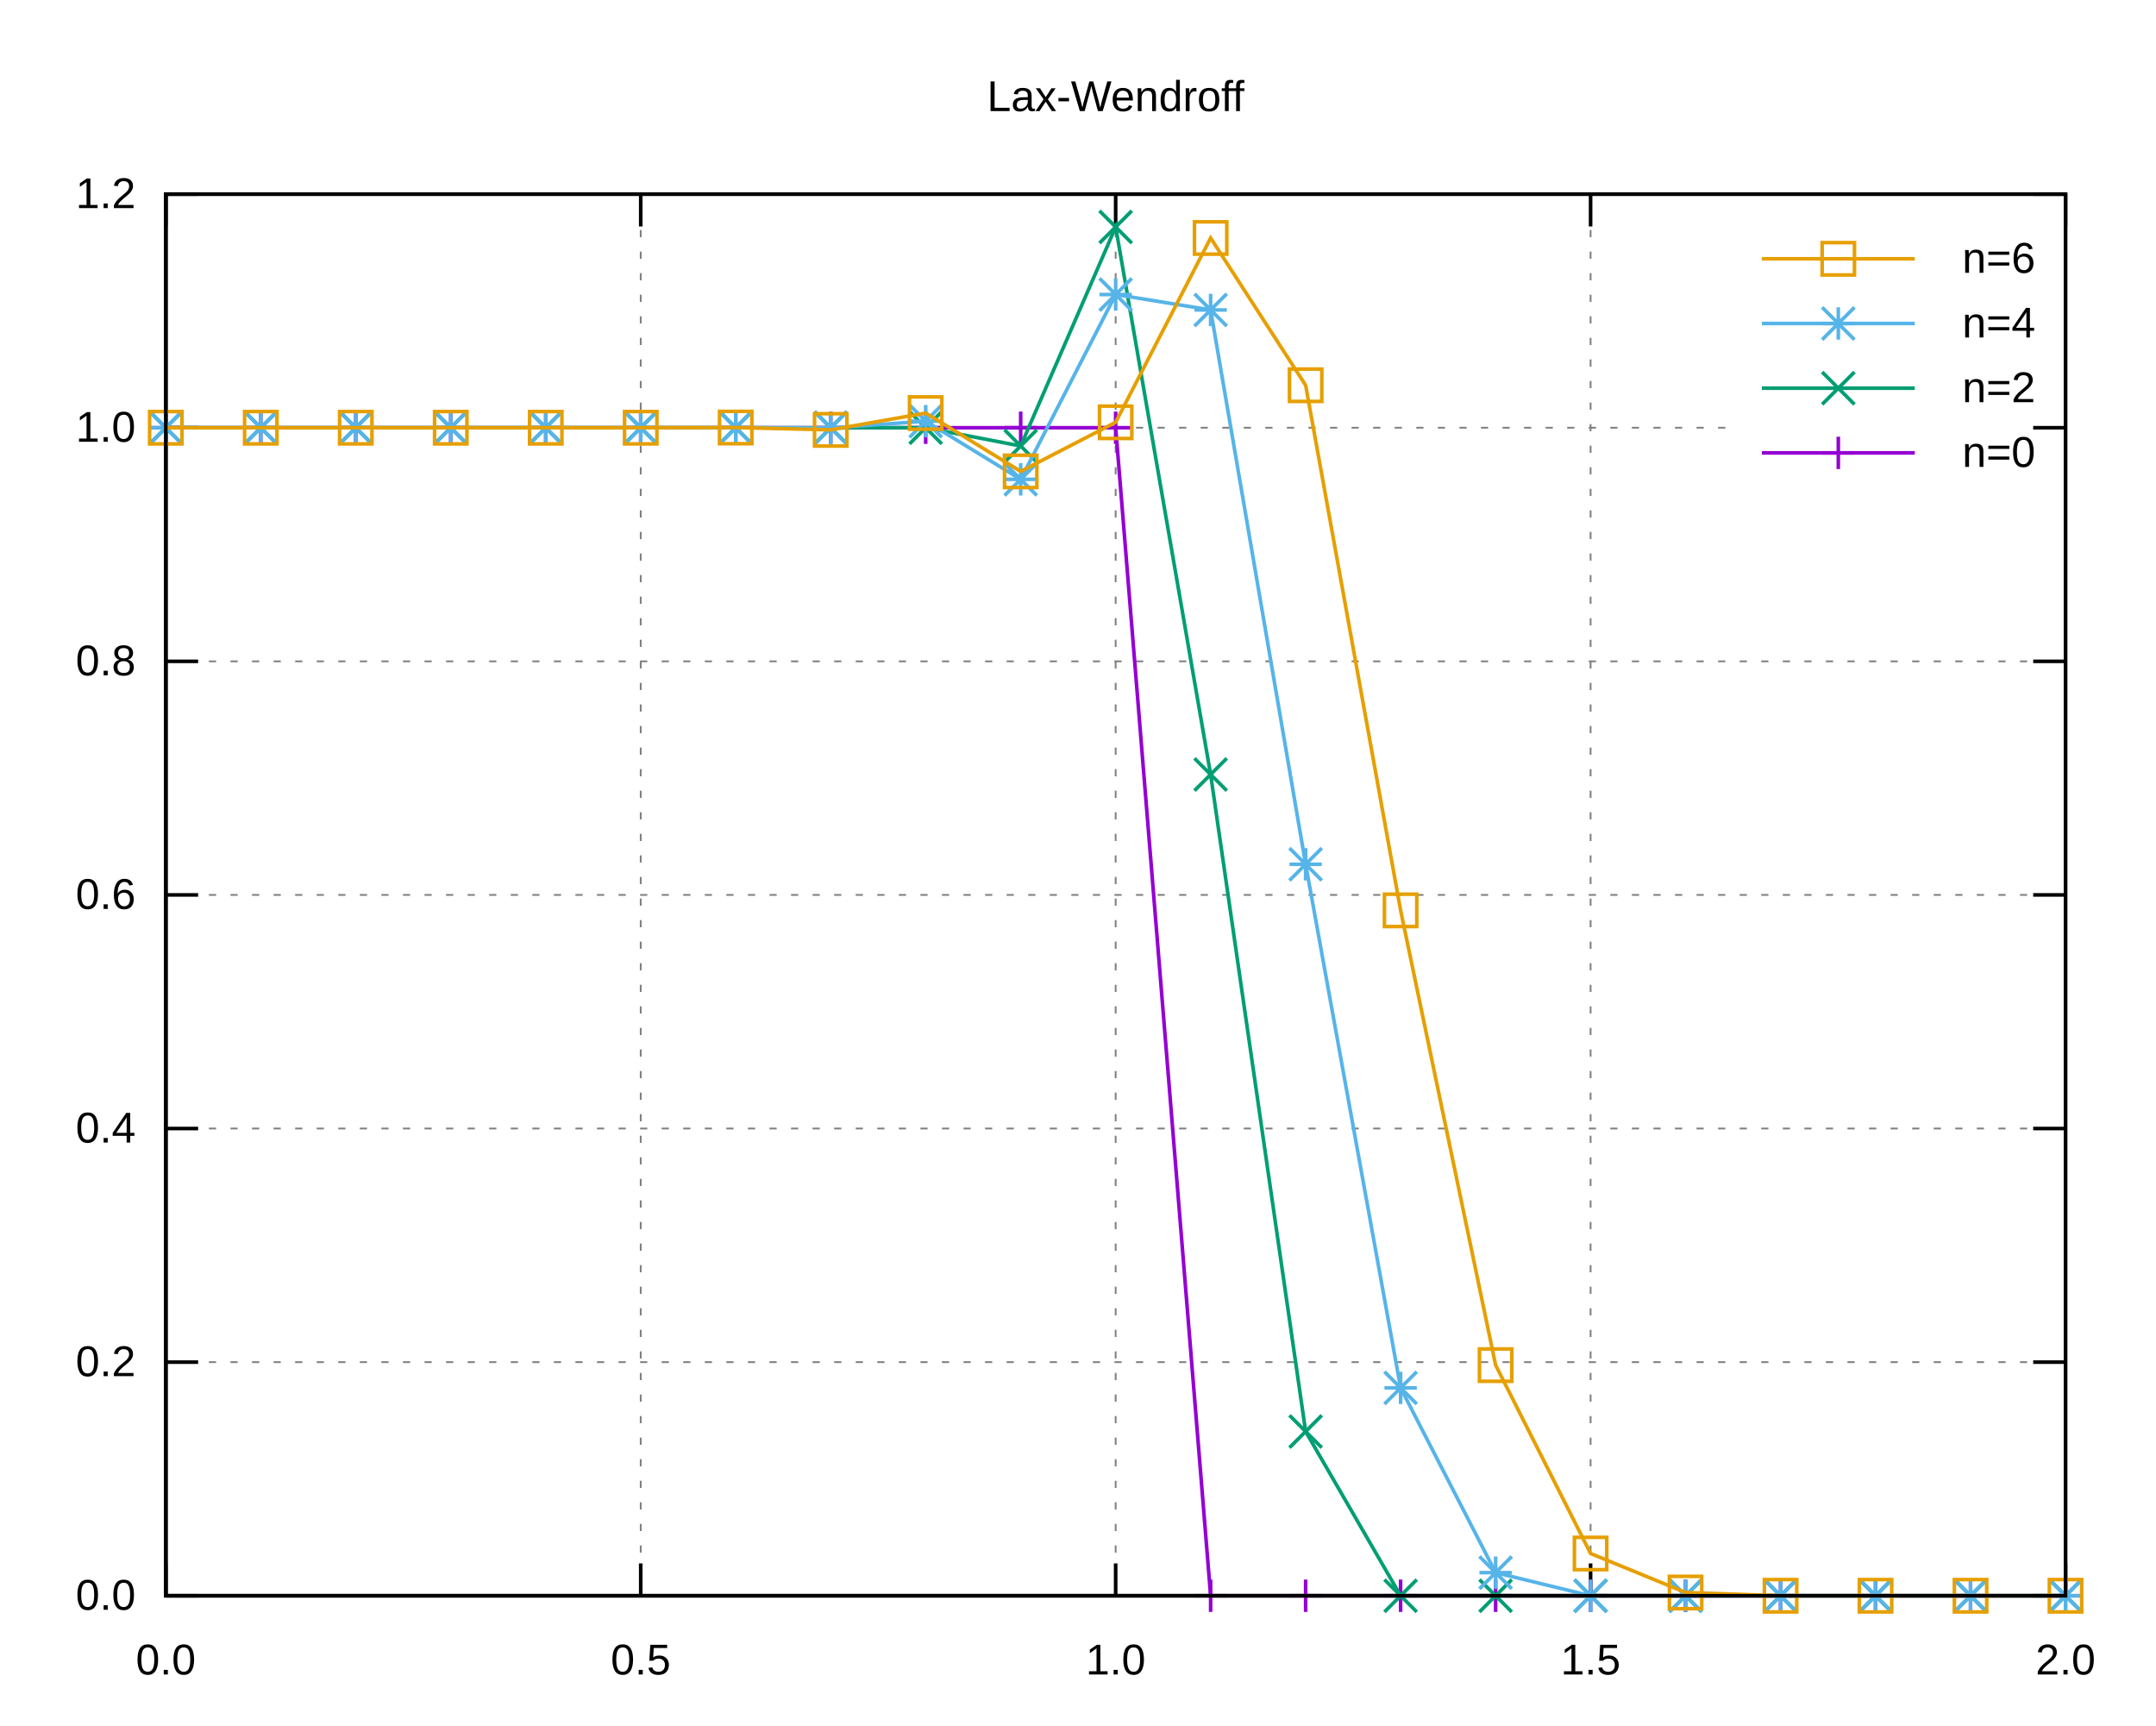
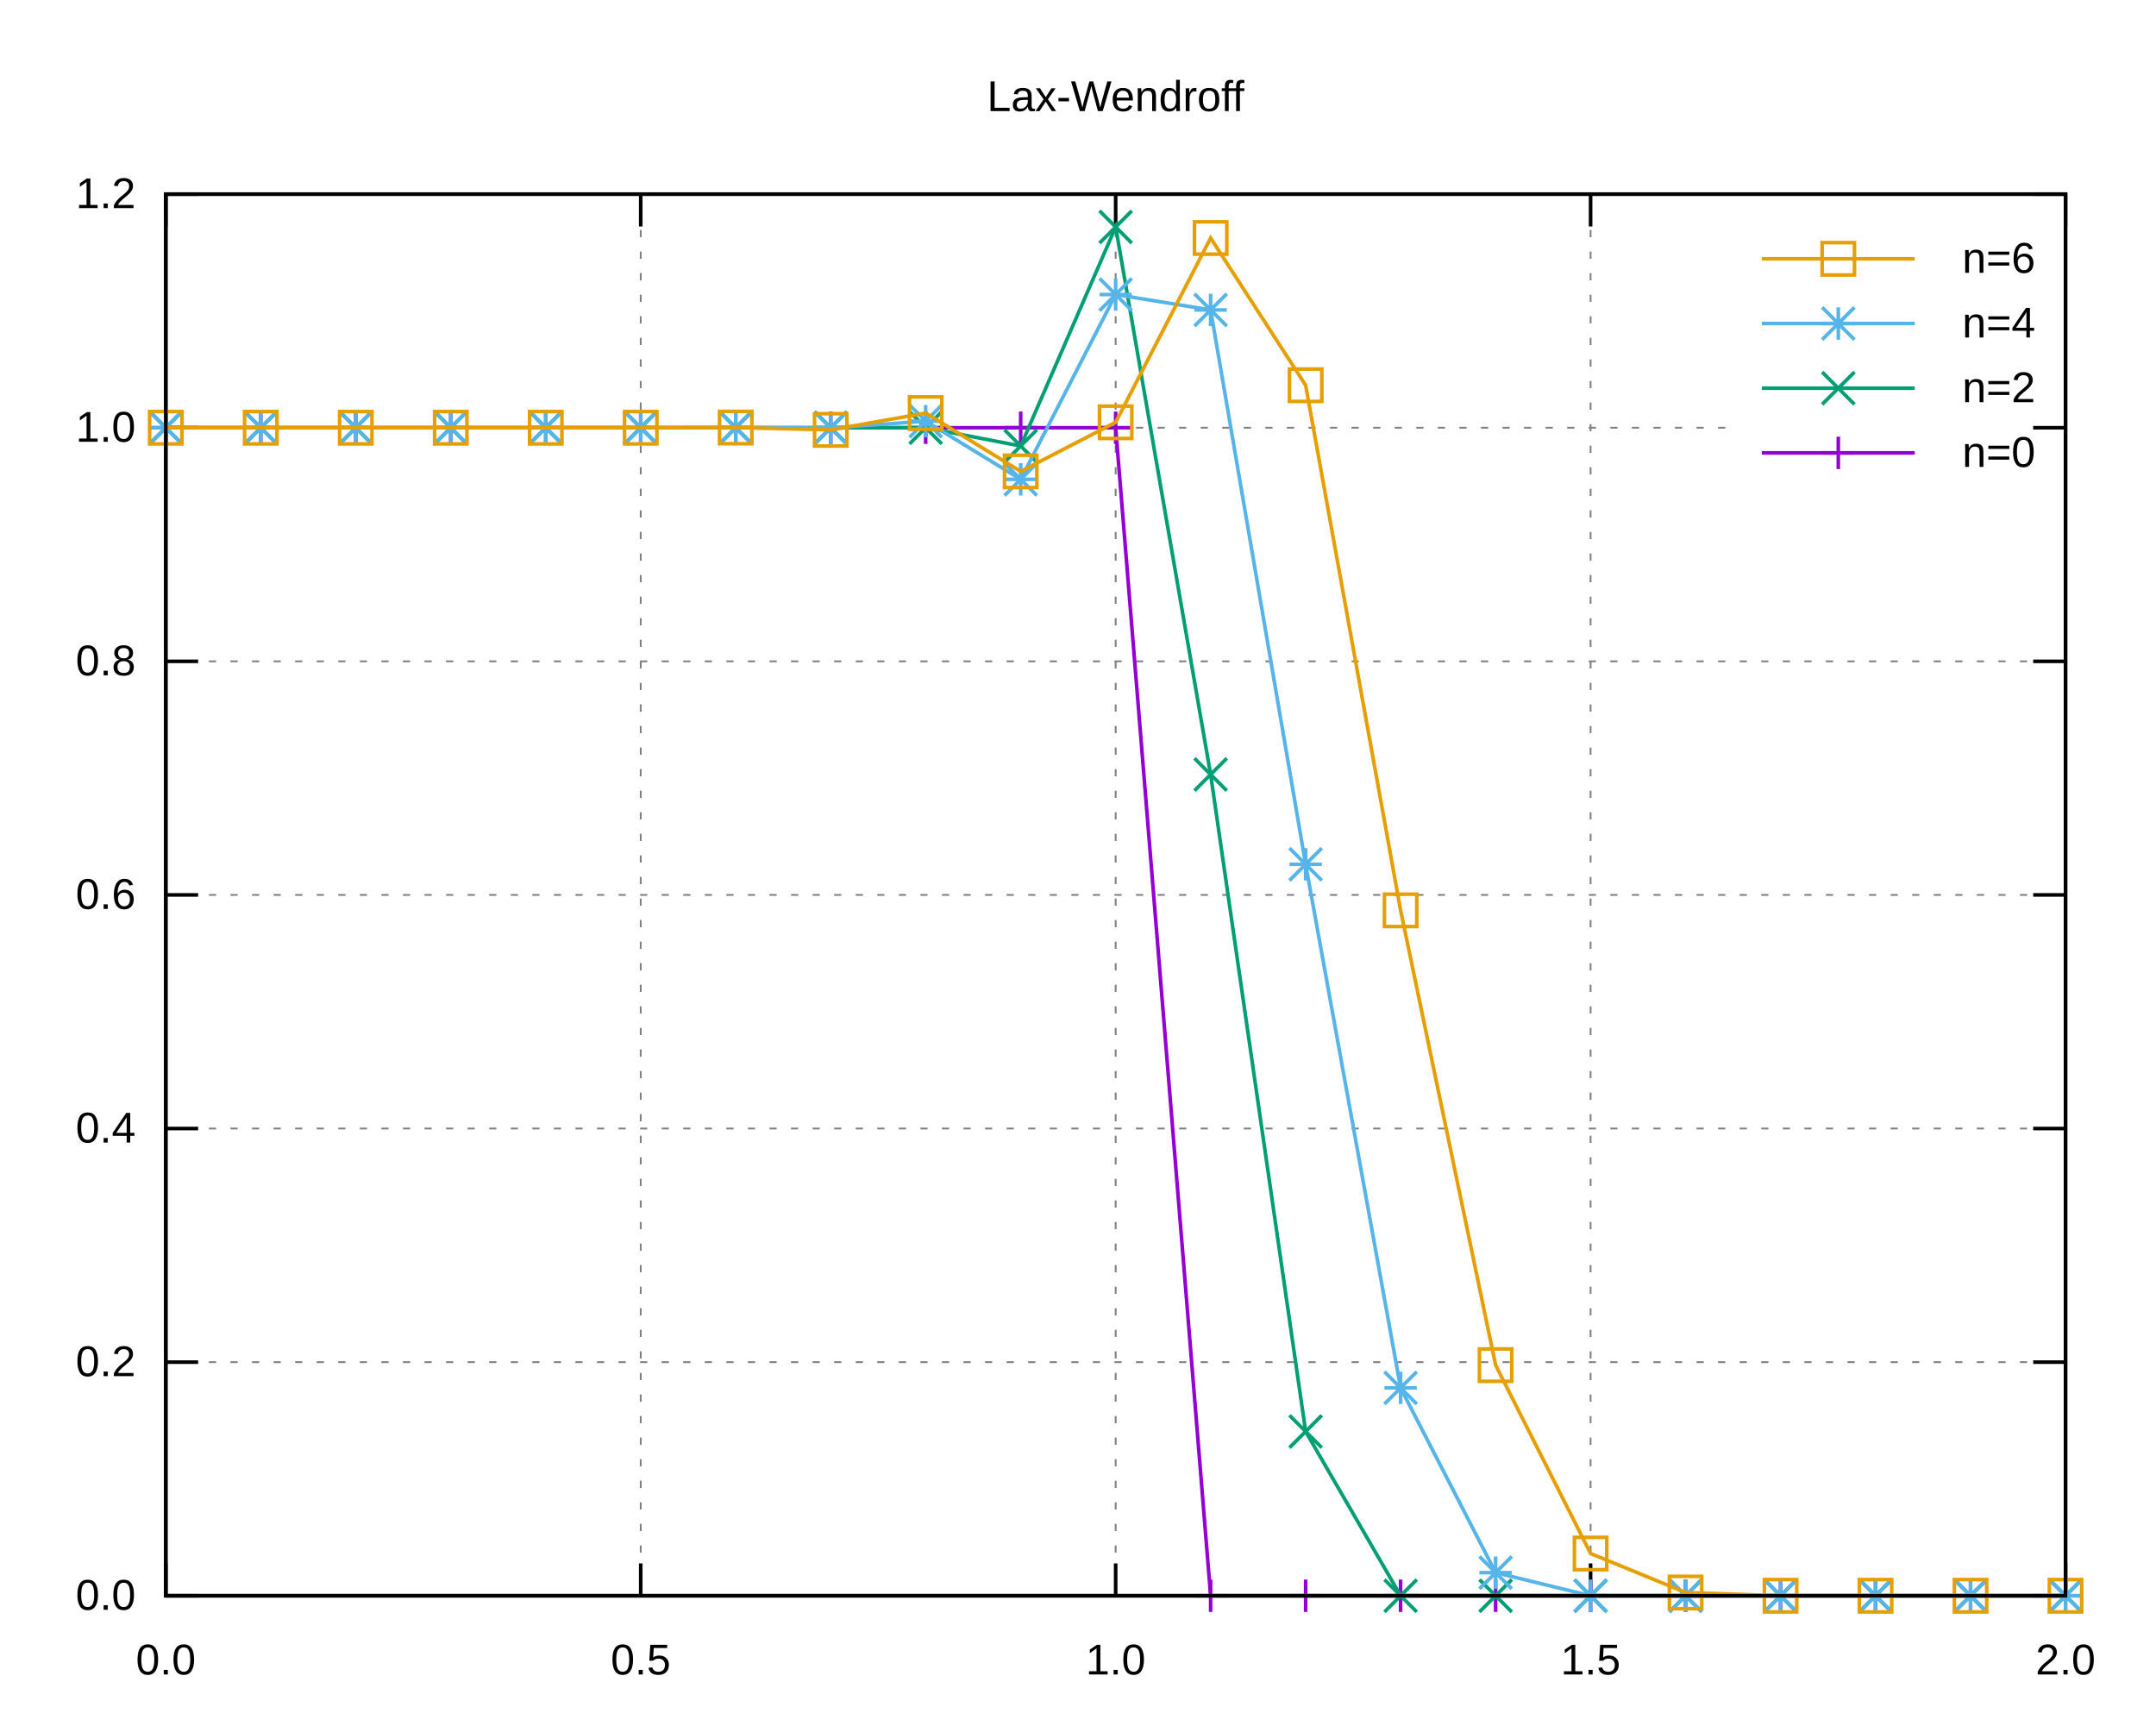
<svg xmlns="http://www.w3.org/2000/svg" xmlns:xlink="http://www.w3.org/1999/xlink" width="600" height="480" viewBox="0 0 600 480">
  <g id="gnuplot_canvas">
    <rect x="0" y="0" width="600" height="480" fill="none" />
    <defs>
      <circle id="gpDot" r="0.5" stroke-width="0.5" stroke="currentColor" />
      <path id="gpPt0" stroke-width="0.222" stroke="currentColor" d="M-1,0 h2 M0,-1 v2" />
      <path id="gpPt1" stroke-width="0.222" stroke="currentColor" d="M-1,-1 L1,1 M1,-1 L-1,1" />
      <path id="gpPt2" stroke-width="0.222" stroke="currentColor" d="M-1,0 L1,0 M0,-1 L0,1 M-1,-1 L1,1 M-1,1 L1,-1" />
      <rect id="gpPt3" stroke-width="0.222" stroke="currentColor" x="-1" y="-1" width="2" height="2" />
      <rect id="gpPt4" stroke-width="0.222" stroke="currentColor" fill="currentColor" x="-1" y="-1" width="2" height="2" />
      <circle id="gpPt5" stroke-width="0.222" stroke="currentColor" cx="0" cy="0" r="1" />
      <use xlink:href="#gpPt5" id="gpPt6" fill="currentColor" stroke="none" />
      <path id="gpPt7" stroke-width="0.222" stroke="currentColor" d="M0,-1.33 L-1.33,0.67 L1.33,0.67 z" />
      <use xlink:href="#gpPt7" id="gpPt8" fill="currentColor" stroke="none" />
      <use xlink:href="#gpPt7" id="gpPt9" stroke="currentColor" transform="rotate(180)" />
      <use xlink:href="#gpPt9" id="gpPt10" fill="currentColor" stroke="none" />
      <use xlink:href="#gpPt3" id="gpPt11" stroke="currentColor" transform="rotate(45)" />
      <use xlink:href="#gpPt11" id="gpPt12" fill="currentColor" stroke="none" />
      <path id="gpPt13" stroke-width="0.222" stroke="currentColor" d="M0,1.330 L1.265,0.411 L0.782,-1.067 L-0.782,-1.076 L-1.265,0.411 z" />
      <use xlink:href="#gpPt13" id="gpPt14" fill="currentColor" stroke="none" />
      <filter id="textbox" filterUnits="objectBoundingBox" x="0" y="0" height="1" width="1">
        <feFlood flood-color="white" flood-opacity="1" result="bgnd" />
        <feComposite in="SourceGraphic" in2="bgnd" operator="atop" />
      </filter>
      <filter id="greybox" filterUnits="objectBoundingBox" x="0" y="0" height="1" width="1">
        <feFlood flood-color="lightgrey" flood-opacity="1" result="grey" />
        <feComposite in="SourceGraphic" in2="grey" operator="atop" />
      </filter>
    </defs>
    <g fill="none" color="white" stroke="currentColor" stroke-width="1.00" stroke-linecap="butt" stroke-linejoin="miter">
</g>
    <g fill="none" color="black" stroke="currentColor" stroke-width="1.00" stroke-linecap="butt" stroke-linejoin="miter">
</g>
    <g fill="none" color="black" stroke="black" stroke-width="0.50" stroke-linecap="butt" stroke-linejoin="miter">
</g>
    <g fill="none" color="gray" stroke="currentColor" stroke-width="0.50" stroke-linecap="butt" stroke-linejoin="miter">
      <path stroke="gray" stroke-dasharray="2,4" class="gridline" d="M46.14,444.00 L574.82,444.00  " />
    </g>
    <g fill="none" color="gray" stroke="gray" stroke-width="1.00" stroke-linecap="butt" stroke-linejoin="miter">
</g>
    <g fill="none" color="black" stroke="currentColor" stroke-width="1.00" stroke-linecap="butt" stroke-linejoin="miter">
      <path stroke="black" d="M46.14,444.00 L55.14,444.00 M574.82,444.00 L565.82,444.00  " />
      <g transform="translate(37.75,447.90)" stroke="none" fill="black" font-family="Arial" font-size="12.00" text-anchor="end">
        <text>
          <tspan font-family="Arial">0.0</tspan>
        </text>
      </g>
    </g>
    <g fill="none" color="black" stroke="currentColor" stroke-width="1.00" stroke-linecap="butt" stroke-linejoin="miter">
</g>
    <g fill="none" color="black" stroke="black" stroke-width="0.50" stroke-linecap="butt" stroke-linejoin="miter">
</g>
    <g fill="none" color="gray" stroke="currentColor" stroke-width="0.50" stroke-linecap="butt" stroke-linejoin="miter">
      <path stroke="gray" stroke-dasharray="2,4" class="gridline" d="M46.14,379.00 L574.82,379.00  " />
    </g>
    <g fill="none" color="gray" stroke="gray" stroke-width="1.00" stroke-linecap="butt" stroke-linejoin="miter">
</g>
    <g fill="none" color="black" stroke="currentColor" stroke-width="1.00" stroke-linecap="butt" stroke-linejoin="miter">
      <path stroke="black" d="M46.14,379.00 L55.14,379.00 M574.82,379.00 L565.82,379.00  " />
      <g transform="translate(37.75,382.90)" stroke="none" fill="black" font-family="Arial" font-size="12.00" text-anchor="end">
        <text>
          <tspan font-family="Arial">0.2</tspan>
        </text>
      </g>
    </g>
    <g fill="none" color="black" stroke="currentColor" stroke-width="1.00" stroke-linecap="butt" stroke-linejoin="miter">
</g>
    <g fill="none" color="black" stroke="black" stroke-width="0.50" stroke-linecap="butt" stroke-linejoin="miter">
</g>
    <g fill="none" color="gray" stroke="currentColor" stroke-width="0.50" stroke-linecap="butt" stroke-linejoin="miter">
      <path stroke="gray" stroke-dasharray="2,4" class="gridline" d="M46.14,314.00 L574.82,314.00  " />
    </g>
    <g fill="none" color="gray" stroke="gray" stroke-width="1.00" stroke-linecap="butt" stroke-linejoin="miter">
</g>
    <g fill="none" color="black" stroke="currentColor" stroke-width="1.00" stroke-linecap="butt" stroke-linejoin="miter">
      <path stroke="black" d="M46.14,314.00 L55.14,314.00 M574.82,314.00 L565.82,314.00  " />
      <g transform="translate(37.75,317.90)" stroke="none" fill="black" font-family="Arial" font-size="12.00" text-anchor="end">
        <text>
          <tspan font-family="Arial">0.4</tspan>
        </text>
      </g>
    </g>
    <g fill="none" color="black" stroke="currentColor" stroke-width="1.00" stroke-linecap="butt" stroke-linejoin="miter">
</g>
    <g fill="none" color="black" stroke="black" stroke-width="0.50" stroke-linecap="butt" stroke-linejoin="miter">
</g>
    <g fill="none" color="gray" stroke="currentColor" stroke-width="0.50" stroke-linecap="butt" stroke-linejoin="miter">
      <path stroke="gray" stroke-dasharray="2,4" class="gridline" d="M46.14,249.00 L574.82,249.00  " />
    </g>
    <g fill="none" color="gray" stroke="gray" stroke-width="1.00" stroke-linecap="butt" stroke-linejoin="miter">
</g>
    <g fill="none" color="black" stroke="currentColor" stroke-width="1.00" stroke-linecap="butt" stroke-linejoin="miter">
      <path stroke="black" d="M46.14,249.00 L55.14,249.00 M574.82,249.00 L565.82,249.00  " />
      <g transform="translate(37.75,252.90)" stroke="none" fill="black" font-family="Arial" font-size="12.00" text-anchor="end">
        <text>
          <tspan font-family="Arial">0.6</tspan>
        </text>
      </g>
    </g>
    <g fill="none" color="black" stroke="currentColor" stroke-width="1.00" stroke-linecap="butt" stroke-linejoin="miter">
</g>
    <g fill="none" color="black" stroke="black" stroke-width="0.50" stroke-linecap="butt" stroke-linejoin="miter">
</g>
    <g fill="none" color="gray" stroke="currentColor" stroke-width="0.50" stroke-linecap="butt" stroke-linejoin="miter">
      <path stroke="gray" stroke-dasharray="2,4" class="gridline" d="M46.14,184.01 L574.82,184.01  " />
    </g>
    <g fill="none" color="gray" stroke="gray" stroke-width="1.00" stroke-linecap="butt" stroke-linejoin="miter">
</g>
    <g fill="none" color="black" stroke="currentColor" stroke-width="1.00" stroke-linecap="butt" stroke-linejoin="miter">
      <path stroke="black" d="M46.14,184.01 L55.14,184.01 M574.82,184.01 L565.82,184.01  " />
      <g transform="translate(37.75,187.91)" stroke="none" fill="black" font-family="Arial" font-size="12.00" text-anchor="end">
        <text>
          <tspan font-family="Arial">0.8</tspan>
        </text>
      </g>
    </g>
    <g fill="none" color="black" stroke="currentColor" stroke-width="1.00" stroke-linecap="butt" stroke-linejoin="miter">
</g>
    <g fill="none" color="black" stroke="black" stroke-width="0.50" stroke-linecap="butt" stroke-linejoin="miter">
</g>
    <g fill="none" color="gray" stroke="currentColor" stroke-width="0.50" stroke-linecap="butt" stroke-linejoin="miter">
      <path stroke="gray" stroke-dasharray="2,4" class="gridline" d="M46.14,119.01 L481.92,119.01 M566.43,119.01 L574.82,119.01  " />
    </g>
    <g fill="none" color="gray" stroke="gray" stroke-width="1.00" stroke-linecap="butt" stroke-linejoin="miter">
</g>
    <g fill="none" color="black" stroke="currentColor" stroke-width="1.00" stroke-linecap="butt" stroke-linejoin="miter">
      <path stroke="black" d="M46.14,119.01 L55.14,119.01 M574.82,119.01 L565.82,119.01  " />
      <g transform="translate(37.75,122.91)" stroke="none" fill="black" font-family="Arial" font-size="12.00" text-anchor="end">
        <text>
          <tspan font-family="Arial">1.0</tspan>
        </text>
      </g>
    </g>
    <g fill="none" color="black" stroke="currentColor" stroke-width="1.00" stroke-linecap="butt" stroke-linejoin="miter">
</g>
    <g fill="none" color="black" stroke="black" stroke-width="0.50" stroke-linecap="butt" stroke-linejoin="miter">
</g>
    <g fill="none" color="gray" stroke="currentColor" stroke-width="0.50" stroke-linecap="butt" stroke-linejoin="miter">
      <path stroke="gray" stroke-dasharray="2,4" class="gridline" d="M46.14,54.01 L574.82,54.01  " />
    </g>
    <g fill="none" color="gray" stroke="gray" stroke-width="1.00" stroke-linecap="butt" stroke-linejoin="miter">
</g>
    <g fill="none" color="black" stroke="currentColor" stroke-width="1.00" stroke-linecap="butt" stroke-linejoin="miter">
      <path stroke="black" d="M46.14,54.01 L55.14,54.01 M574.82,54.01 L565.82,54.01  " />
      <g transform="translate(37.75,57.91)" stroke="none" fill="black" font-family="Arial" font-size="12.00" text-anchor="end">
        <text>
          <tspan font-family="Arial">1.2</tspan>
        </text>
      </g>
    </g>
    <g fill="none" color="black" stroke="currentColor" stroke-width="1.00" stroke-linecap="butt" stroke-linejoin="miter">
</g>
    <g fill="none" color="black" stroke="black" stroke-width="0.50" stroke-linecap="butt" stroke-linejoin="miter">
</g>
    <g fill="none" color="gray" stroke="currentColor" stroke-width="0.50" stroke-linecap="butt" stroke-linejoin="miter">
      <path stroke="gray" stroke-dasharray="2,4" class="gridline" d="M46.14,444.00 L46.14,54.01  " />
    </g>
    <g fill="none" color="gray" stroke="gray" stroke-width="1.00" stroke-linecap="butt" stroke-linejoin="miter">
</g>
    <g fill="none" color="black" stroke="currentColor" stroke-width="1.00" stroke-linecap="butt" stroke-linejoin="miter">
      <path stroke="black" d="M46.14,444.00 L46.14,435.00 M46.14,54.01 L46.14,63.01  " />
      <g transform="translate(46.14,465.90)" stroke="none" fill="black" font-family="Arial" font-size="12.00" text-anchor="middle">
        <text>
          <tspan font-family="Arial">0.0</tspan>
        </text>
      </g>
    </g>
    <g fill="none" color="black" stroke="currentColor" stroke-width="1.00" stroke-linecap="butt" stroke-linejoin="miter">
</g>
    <g fill="none" color="black" stroke="black" stroke-width="0.50" stroke-linecap="butt" stroke-linejoin="miter">
</g>
    <g fill="none" color="gray" stroke="currentColor" stroke-width="0.50" stroke-linecap="butt" stroke-linejoin="miter">
      <path stroke="gray" stroke-dasharray="2,4" class="gridline" d="M178.31,444.00 L178.31,54.01  " />
    </g>
    <g fill="none" color="gray" stroke="gray" stroke-width="1.00" stroke-linecap="butt" stroke-linejoin="miter">
</g>
    <g fill="none" color="black" stroke="currentColor" stroke-width="1.00" stroke-linecap="butt" stroke-linejoin="miter">
      <path stroke="black" d="M178.31,444.00 L178.31,435.00 M178.31,54.01 L178.31,63.01  " />
      <g transform="translate(178.31,465.90)" stroke="none" fill="black" font-family="Arial" font-size="12.00" text-anchor="middle">
        <text>
          <tspan font-family="Arial">0.5</tspan>
        </text>
      </g>
    </g>
    <g fill="none" color="black" stroke="currentColor" stroke-width="1.00" stroke-linecap="butt" stroke-linejoin="miter">
</g>
    <g fill="none" color="black" stroke="black" stroke-width="0.50" stroke-linecap="butt" stroke-linejoin="miter">
</g>
    <g fill="none" color="gray" stroke="currentColor" stroke-width="0.50" stroke-linecap="butt" stroke-linejoin="miter">
      <path stroke="gray" stroke-dasharray="2,4" class="gridline" d="M310.48,444.00 L310.48,54.01  " />
    </g>
    <g fill="none" color="gray" stroke="gray" stroke-width="1.00" stroke-linecap="butt" stroke-linejoin="miter">
</g>
    <g fill="none" color="black" stroke="currentColor" stroke-width="1.00" stroke-linecap="butt" stroke-linejoin="miter">
      <path stroke="black" d="M310.48,444.00 L310.48,435.00 M310.48,54.01 L310.48,63.01  " />
      <g transform="translate(310.48,465.90)" stroke="none" fill="black" font-family="Arial" font-size="12.00" text-anchor="middle">
        <text>
          <tspan font-family="Arial">1.0</tspan>
        </text>
      </g>
    </g>
    <g fill="none" color="black" stroke="currentColor" stroke-width="1.00" stroke-linecap="butt" stroke-linejoin="miter">
</g>
    <g fill="none" color="black" stroke="black" stroke-width="0.50" stroke-linecap="butt" stroke-linejoin="miter">
</g>
    <g fill="none" color="gray" stroke="currentColor" stroke-width="0.50" stroke-linecap="butt" stroke-linejoin="miter">
      <path stroke="gray" stroke-dasharray="2,4" class="gridline" d="M442.65,444.00 L442.65,54.01  " />
    </g>
    <g fill="none" color="gray" stroke="gray" stroke-width="1.00" stroke-linecap="butt" stroke-linejoin="miter">
</g>
    <g fill="none" color="black" stroke="currentColor" stroke-width="1.00" stroke-linecap="butt" stroke-linejoin="miter">
      <path stroke="black" d="M442.65,444.00 L442.65,435.00 M442.65,54.01 L442.65,63.01  " />
      <g transform="translate(442.65,465.90)" stroke="none" fill="black" font-family="Arial" font-size="12.00" text-anchor="middle">
        <text>
          <tspan font-family="Arial">1.5</tspan>
        </text>
      </g>
    </g>
    <g fill="none" color="black" stroke="currentColor" stroke-width="1.00" stroke-linecap="butt" stroke-linejoin="miter">
</g>
    <g fill="none" color="black" stroke="black" stroke-width="0.50" stroke-linecap="butt" stroke-linejoin="miter">
</g>
    <g fill="none" color="gray" stroke="currentColor" stroke-width="0.50" stroke-linecap="butt" stroke-linejoin="miter">
      <path stroke="gray" stroke-dasharray="2,4" class="gridline" d="M574.82,444.00 L574.82,54.01  " />
    </g>
    <g fill="none" color="gray" stroke="gray" stroke-width="1.00" stroke-linecap="butt" stroke-linejoin="miter">
</g>
    <g fill="none" color="black" stroke="currentColor" stroke-width="1.00" stroke-linecap="butt" stroke-linejoin="miter">
      <path stroke="black" d="M574.82,444.00 L574.82,435.00 M574.82,54.01 L574.82,63.01  " />
      <g transform="translate(574.82,465.90)" stroke="none" fill="black" font-family="Arial" font-size="12.00" text-anchor="middle">
        <text>
          <tspan font-family="Arial">2.0</tspan>
        </text>
      </g>
    </g>
    <g fill="none" color="black" stroke="currentColor" stroke-width="1.00" stroke-linecap="butt" stroke-linejoin="miter">
</g>
    <g fill="none" color="black" stroke="currentColor" stroke-width="1.00" stroke-linecap="butt" stroke-linejoin="miter">
      <path stroke="black" d="M46.14,444.00 L574.82,444.00  " />
    </g>
    <g fill="none" color="black" stroke="currentColor" stroke-width="1.00" stroke-linecap="butt" stroke-linejoin="miter">
-       <path stroke="black" d="M46.14,444.00 L46.14,54.01  " />
-     </g>
-     <g fill="none" color="black" stroke="currentColor" stroke-width="1.00" stroke-linecap="butt" stroke-linejoin="miter">
      <path stroke="black" d="M46.14,54.01 L46.14,444.00 L574.82,444.00 L574.82,54.01 L46.14,54.01 Z  " />
    </g>
    <g fill="none" color="black" stroke="currentColor" stroke-width="1.00" stroke-linecap="butt" stroke-linejoin="miter">
</g>
    <g id="gnuplot_plot_1">
      <g fill="none" color="black" stroke="currentColor" stroke-width="1.00" stroke-linecap="butt" stroke-linejoin="miter">
        <g transform="translate(566.43,129.91)" stroke="none" fill="black" font-family="Arial" font-size="12.00" text-anchor="end">
          <text>
            <tspan font-family="Arial">n=0</tspan>
          </text>
        </g>
      </g>
      <g fill="none" color="black" stroke="currentColor" stroke-width="1.00" stroke-linecap="butt" stroke-linejoin="miter">
        <path stroke="rgb(148,   0, 211)" d="M490.31,126.01 L532.87,126.01 M46.14,119.01 L72.57,119.01 L99.01,119.01 L125.44,119.01 L151.88,119.01 L178.31,119.01   L204.74,119.01 L231.18,119.01 L257.61,119.01 L284.05,119.01 L310.48,119.01 L336.91,444.00 L363.35,444.00 L389.78,444.00   L416.22,444.00 L442.65,444.00 L469.08,444.00 L495.52,444.00 L521.95,444.00 L548.39,444.00 L574.82,444.00  " />
        <use xlink:href="#gpPt0" transform="translate(46.14,119.01) scale(4.50)" color="rgb(148,   0, 211)" />
        <use xlink:href="#gpPt0" transform="translate(72.57,119.01) scale(4.50)" color="rgb(148,   0, 211)" />
        <use xlink:href="#gpPt0" transform="translate(99.01,119.01) scale(4.50)" color="rgb(148,   0, 211)" />
        <use xlink:href="#gpPt0" transform="translate(125.44,119.01) scale(4.50)" color="rgb(148,   0, 211)" />
        <use xlink:href="#gpPt0" transform="translate(151.88,119.01) scale(4.50)" color="rgb(148,   0, 211)" />
        <use xlink:href="#gpPt0" transform="translate(178.31,119.01) scale(4.50)" color="rgb(148,   0, 211)" />
        <use xlink:href="#gpPt0" transform="translate(204.74,119.01) scale(4.50)" color="rgb(148,   0, 211)" />
        <use xlink:href="#gpPt0" transform="translate(231.18,119.01) scale(4.50)" color="rgb(148,   0, 211)" />
        <use xlink:href="#gpPt0" transform="translate(257.61,119.01) scale(4.50)" color="rgb(148,   0, 211)" />
        <use xlink:href="#gpPt0" transform="translate(284.05,119.01) scale(4.50)" color="rgb(148,   0, 211)" />
        <use xlink:href="#gpPt0" transform="translate(310.48,119.01) scale(4.50)" color="rgb(148,   0, 211)" />
        <use xlink:href="#gpPt0" transform="translate(336.91,444.00) scale(4.50)" color="rgb(148,   0, 211)" />
        <use xlink:href="#gpPt0" transform="translate(363.35,444.00) scale(4.50)" color="rgb(148,   0, 211)" />
        <use xlink:href="#gpPt0" transform="translate(389.78,444.00) scale(4.50)" color="rgb(148,   0, 211)" />
        <use xlink:href="#gpPt0" transform="translate(416.22,444.00) scale(4.50)" color="rgb(148,   0, 211)" />
        <use xlink:href="#gpPt0" transform="translate(442.65,444.00) scale(4.50)" color="rgb(148,   0, 211)" />
        <use xlink:href="#gpPt0" transform="translate(469.08,444.00) scale(4.50)" color="rgb(148,   0, 211)" />
        <use xlink:href="#gpPt0" transform="translate(495.52,444.00) scale(4.50)" color="rgb(148,   0, 211)" />
        <use xlink:href="#gpPt0" transform="translate(521.95,444.00) scale(4.50)" color="rgb(148,   0, 211)" />
        <use xlink:href="#gpPt0" transform="translate(548.39,444.00) scale(4.50)" color="rgb(148,   0, 211)" />
        <use xlink:href="#gpPt0" transform="translate(574.82,444.00) scale(4.50)" color="rgb(148,   0, 211)" />
        <use xlink:href="#gpPt0" transform="translate(511.59,126.01) scale(4.50)" color="rgb(148,   0, 211)" />
      </g>
    </g>
    <g id="gnuplot_plot_2">
      <g fill="none" color="black" stroke="currentColor" stroke-width="1.00" stroke-linecap="butt" stroke-linejoin="miter">
        <g transform="translate(566.43,111.91)" stroke="none" fill="black" font-family="Arial" font-size="12.00" text-anchor="end">
          <text>
            <tspan font-family="Arial">n=2</tspan>
          </text>
        </g>
      </g>
      <g fill="none" color="black" stroke="currentColor" stroke-width="1.00" stroke-linecap="butt" stroke-linejoin="miter">
        <path stroke="rgb(  0, 158, 115)" d="M490.31,108.01 L532.87,108.01 M46.14,119.01 L72.57,119.01 L99.01,119.01 L125.44,119.01 L151.88,119.01 L178.31,119.01   L204.74,119.01 L231.18,119.01 L257.61,119.01 L284.05,124.09 L310.48,63.15 L336.91,215.49 L363.35,398.30 L389.78,444.00   L416.22,444.00 L442.65,444.00 L469.08,444.00 L495.52,444.00 L521.95,444.00 L548.39,444.00 L574.82,444.00  " />
        <use xlink:href="#gpPt1" transform="translate(46.14,119.01) scale(4.50)" color="rgb(  0, 158, 115)" />
        <use xlink:href="#gpPt1" transform="translate(72.57,119.01) scale(4.50)" color="rgb(  0, 158, 115)" />
        <use xlink:href="#gpPt1" transform="translate(99.01,119.01) scale(4.50)" color="rgb(  0, 158, 115)" />
        <use xlink:href="#gpPt1" transform="translate(125.44,119.01) scale(4.50)" color="rgb(  0, 158, 115)" />
        <use xlink:href="#gpPt1" transform="translate(151.88,119.01) scale(4.50)" color="rgb(  0, 158, 115)" />
        <use xlink:href="#gpPt1" transform="translate(178.31,119.01) scale(4.50)" color="rgb(  0, 158, 115)" />
        <use xlink:href="#gpPt1" transform="translate(204.74,119.01) scale(4.50)" color="rgb(  0, 158, 115)" />
        <use xlink:href="#gpPt1" transform="translate(231.18,119.01) scale(4.50)" color="rgb(  0, 158, 115)" />
        <use xlink:href="#gpPt1" transform="translate(257.61,119.01) scale(4.50)" color="rgb(  0, 158, 115)" />
        <use xlink:href="#gpPt1" transform="translate(284.05,124.09) scale(4.50)" color="rgb(  0, 158, 115)" />
        <use xlink:href="#gpPt1" transform="translate(310.48,63.15) scale(4.50)" color="rgb(  0, 158, 115)" />
        <use xlink:href="#gpPt1" transform="translate(336.91,215.49) scale(4.50)" color="rgb(  0, 158, 115)" />
        <use xlink:href="#gpPt1" transform="translate(363.35,398.30) scale(4.50)" color="rgb(  0, 158, 115)" />
        <use xlink:href="#gpPt1" transform="translate(389.78,444.00) scale(4.50)" color="rgb(  0, 158, 115)" />
        <use xlink:href="#gpPt1" transform="translate(416.22,444.00) scale(4.50)" color="rgb(  0, 158, 115)" />
        <use xlink:href="#gpPt1" transform="translate(442.65,444.00) scale(4.50)" color="rgb(  0, 158, 115)" />
        <use xlink:href="#gpPt1" transform="translate(469.08,444.00) scale(4.50)" color="rgb(  0, 158, 115)" />
        <use xlink:href="#gpPt1" transform="translate(495.52,444.00) scale(4.50)" color="rgb(  0, 158, 115)" />
        <use xlink:href="#gpPt1" transform="translate(521.95,444.00) scale(4.50)" color="rgb(  0, 158, 115)" />
        <use xlink:href="#gpPt1" transform="translate(548.39,444.00) scale(4.50)" color="rgb(  0, 158, 115)" />
        <use xlink:href="#gpPt1" transform="translate(574.82,444.00) scale(4.50)" color="rgb(  0, 158, 115)" />
        <use xlink:href="#gpPt1" transform="translate(511.59,108.01) scale(4.50)" color="rgb(  0, 158, 115)" />
      </g>
    </g>
    <g id="gnuplot_plot_3">
      <g fill="none" color="black" stroke="currentColor" stroke-width="1.00" stroke-linecap="butt" stroke-linejoin="miter">
        <g transform="translate(566.43,93.91)" stroke="none" fill="black" font-family="Arial" font-size="12.00" text-anchor="end">
          <text>
            <tspan font-family="Arial">n=4</tspan>
          </text>
        </g>
      </g>
      <g fill="none" color="black" stroke="currentColor" stroke-width="1.00" stroke-linecap="butt" stroke-linejoin="miter">
        <path stroke="rgb( 86, 180, 233)" d="M490.31,90.01 L532.87,90.01 M46.14,119.01 L72.57,119.01 L99.01,119.01 L125.44,119.01 L151.88,119.01 L178.31,119.01   L204.74,119.01 L231.18,119.09 L257.61,117.18 L284.05,133.37 L310.48,81.95 L336.91,86.24 L363.35,240.48 L389.78,386.16   L416.22,437.57 L442.65,444.00 L469.08,444.00 L495.52,444.00 L521.95,444.00 L548.39,444.00 L574.82,444.00  " />
        <use xlink:href="#gpPt2" transform="translate(46.14,119.01) scale(4.50)" color="rgb( 86, 180, 233)" />
        <use xlink:href="#gpPt2" transform="translate(72.57,119.01) scale(4.50)" color="rgb( 86, 180, 233)" />
        <use xlink:href="#gpPt2" transform="translate(99.01,119.01) scale(4.50)" color="rgb( 86, 180, 233)" />
        <use xlink:href="#gpPt2" transform="translate(125.44,119.01) scale(4.50)" color="rgb( 86, 180, 233)" />
        <use xlink:href="#gpPt2" transform="translate(151.88,119.01) scale(4.50)" color="rgb( 86, 180, 233)" />
        <use xlink:href="#gpPt2" transform="translate(178.31,119.01) scale(4.50)" color="rgb( 86, 180, 233)" />
        <use xlink:href="#gpPt2" transform="translate(204.74,119.01) scale(4.50)" color="rgb( 86, 180, 233)" />
        <use xlink:href="#gpPt2" transform="translate(231.18,119.09) scale(4.50)" color="rgb( 86, 180, 233)" />
        <use xlink:href="#gpPt2" transform="translate(257.61,117.18) scale(4.50)" color="rgb( 86, 180, 233)" />
        <use xlink:href="#gpPt2" transform="translate(284.05,133.37) scale(4.50)" color="rgb( 86, 180, 233)" />
        <use xlink:href="#gpPt2" transform="translate(310.48,81.95) scale(4.50)" color="rgb( 86, 180, 233)" />
        <use xlink:href="#gpPt2" transform="translate(336.91,86.24) scale(4.50)" color="rgb( 86, 180, 233)" />
        <use xlink:href="#gpPt2" transform="translate(363.35,240.48) scale(4.50)" color="rgb( 86, 180, 233)" />
        <use xlink:href="#gpPt2" transform="translate(389.78,386.16) scale(4.50)" color="rgb( 86, 180, 233)" />
        <use xlink:href="#gpPt2" transform="translate(416.22,437.57) scale(4.50)" color="rgb( 86, 180, 233)" />
        <use xlink:href="#gpPt2" transform="translate(442.65,444.00) scale(4.50)" color="rgb( 86, 180, 233)" />
        <use xlink:href="#gpPt2" transform="translate(469.08,444.00) scale(4.50)" color="rgb( 86, 180, 233)" />
        <use xlink:href="#gpPt2" transform="translate(495.52,444.00) scale(4.50)" color="rgb( 86, 180, 233)" />
        <use xlink:href="#gpPt2" transform="translate(521.95,444.00) scale(4.50)" color="rgb( 86, 180, 233)" />
        <use xlink:href="#gpPt2" transform="translate(548.39,444.00) scale(4.50)" color="rgb( 86, 180, 233)" />
        <use xlink:href="#gpPt2" transform="translate(574.82,444.00) scale(4.50)" color="rgb( 86, 180, 233)" />
        <use xlink:href="#gpPt2" transform="translate(511.59,90.01) scale(4.50)" color="rgb( 86, 180, 233)" />
      </g>
    </g>
    <g id="gnuplot_plot_4">
      <g fill="none" color="black" stroke="currentColor" stroke-width="1.00" stroke-linecap="butt" stroke-linejoin="miter">
        <g transform="translate(566.43,75.91)" stroke="none" fill="black" font-family="Arial" font-size="12.00" text-anchor="end">
          <text>
            <tspan font-family="Arial">n=6</tspan>
          </text>
        </g>
      </g>
      <g fill="none" color="black" stroke="currentColor" stroke-width="1.00" stroke-linecap="butt" stroke-linejoin="miter">
        <path stroke="rgb(230, 159,   0)" d="M490.31,72.01 L532.87,72.01 M46.14,119.01 L72.57,119.01 L99.01,119.01 L125.44,119.01 L151.88,119.01 L178.31,119.01   L204.74,118.96 L231.18,119.61 L257.61,114.93 L284.05,131.16 L310.48,117.50 L336.91,66.22 L363.35,107.19 L389.78,253.30   L416.22,379.83 L442.65,432.25 L469.08,443.10 L495.52,444.00 L521.95,444.00 L548.39,444.00 L574.82,444.00  " />
        <use xlink:href="#gpPt3" transform="translate(46.14,119.01) scale(4.50)" color="rgb(230, 159,   0)" />
        <use xlink:href="#gpPt3" transform="translate(72.57,119.01) scale(4.50)" color="rgb(230, 159,   0)" />
        <use xlink:href="#gpPt3" transform="translate(99.01,119.01) scale(4.50)" color="rgb(230, 159,   0)" />
        <use xlink:href="#gpPt3" transform="translate(125.44,119.01) scale(4.50)" color="rgb(230, 159,   0)" />
        <use xlink:href="#gpPt3" transform="translate(151.88,119.01) scale(4.50)" color="rgb(230, 159,   0)" />
        <use xlink:href="#gpPt3" transform="translate(178.31,119.01) scale(4.50)" color="rgb(230, 159,   0)" />
        <use xlink:href="#gpPt3" transform="translate(204.74,118.96) scale(4.50)" color="rgb(230, 159,   0)" />
        <use xlink:href="#gpPt3" transform="translate(231.18,119.61) scale(4.50)" color="rgb(230, 159,   0)" />
        <use xlink:href="#gpPt3" transform="translate(257.61,114.93) scale(4.50)" color="rgb(230, 159,   0)" />
        <use xlink:href="#gpPt3" transform="translate(284.05,131.16) scale(4.50)" color="rgb(230, 159,   0)" />
        <use xlink:href="#gpPt3" transform="translate(310.48,117.50) scale(4.50)" color="rgb(230, 159,   0)" />
        <use xlink:href="#gpPt3" transform="translate(336.91,66.22) scale(4.50)" color="rgb(230, 159,   0)" />
        <use xlink:href="#gpPt3" transform="translate(363.35,107.19) scale(4.50)" color="rgb(230, 159,   0)" />
        <use xlink:href="#gpPt3" transform="translate(389.78,253.30) scale(4.50)" color="rgb(230, 159,   0)" />
        <use xlink:href="#gpPt3" transform="translate(416.22,379.83) scale(4.50)" color="rgb(230, 159,   0)" />
        <use xlink:href="#gpPt3" transform="translate(442.65,432.25) scale(4.50)" color="rgb(230, 159,   0)" />
        <use xlink:href="#gpPt3" transform="translate(469.08,443.10) scale(4.50)" color="rgb(230, 159,   0)" />
        <use xlink:href="#gpPt3" transform="translate(495.52,444.00) scale(4.50)" color="rgb(230, 159,   0)" />
        <use xlink:href="#gpPt3" transform="translate(521.95,444.00) scale(4.50)" color="rgb(230, 159,   0)" />
        <use xlink:href="#gpPt3" transform="translate(548.39,444.00) scale(4.50)" color="rgb(230, 159,   0)" />
        <use xlink:href="#gpPt3" transform="translate(574.82,444.00) scale(4.50)" color="rgb(230, 159,   0)" />
        <use xlink:href="#gpPt3" transform="translate(511.59,72.01) scale(4.50)" color="rgb(230, 159,   0)" />
      </g>
    </g>
    <g fill="none" color="white" stroke="rgb(230, 159,   0)" stroke-width="2.00" stroke-linecap="butt" stroke-linejoin="miter">
</g>
    <g fill="none" color="black" stroke="currentColor" stroke-width="2.00" stroke-linecap="butt" stroke-linejoin="miter">
</g>
    <g fill="none" color="black" stroke="black" stroke-width="1.00" stroke-linecap="butt" stroke-linejoin="miter">
</g>
    <g fill="none" color="black" stroke="currentColor" stroke-width="1.00" stroke-linecap="butt" stroke-linejoin="miter">
      <path stroke="black" d="M46.14,54.01 L46.14,444.00 L574.82,444.00 L574.82,54.01 L46.14,54.01 Z  " />
    </g>
    <g fill="none" color="black" stroke="currentColor" stroke-width="1.00" stroke-linecap="butt" stroke-linejoin="miter">
      <g transform="translate(310.48,30.91)" stroke="none" fill="black" font-family="Arial" font-size="12.00" text-anchor="middle">
        <text>
          <tspan font-family="Arial">Lax-Wendroff</tspan>
        </text>
      </g>
    </g>
    <g fill="none" color="black" stroke="currentColor" stroke-width="1.00" stroke-linecap="butt" stroke-linejoin="miter">
</g>
  </g>
</svg>
